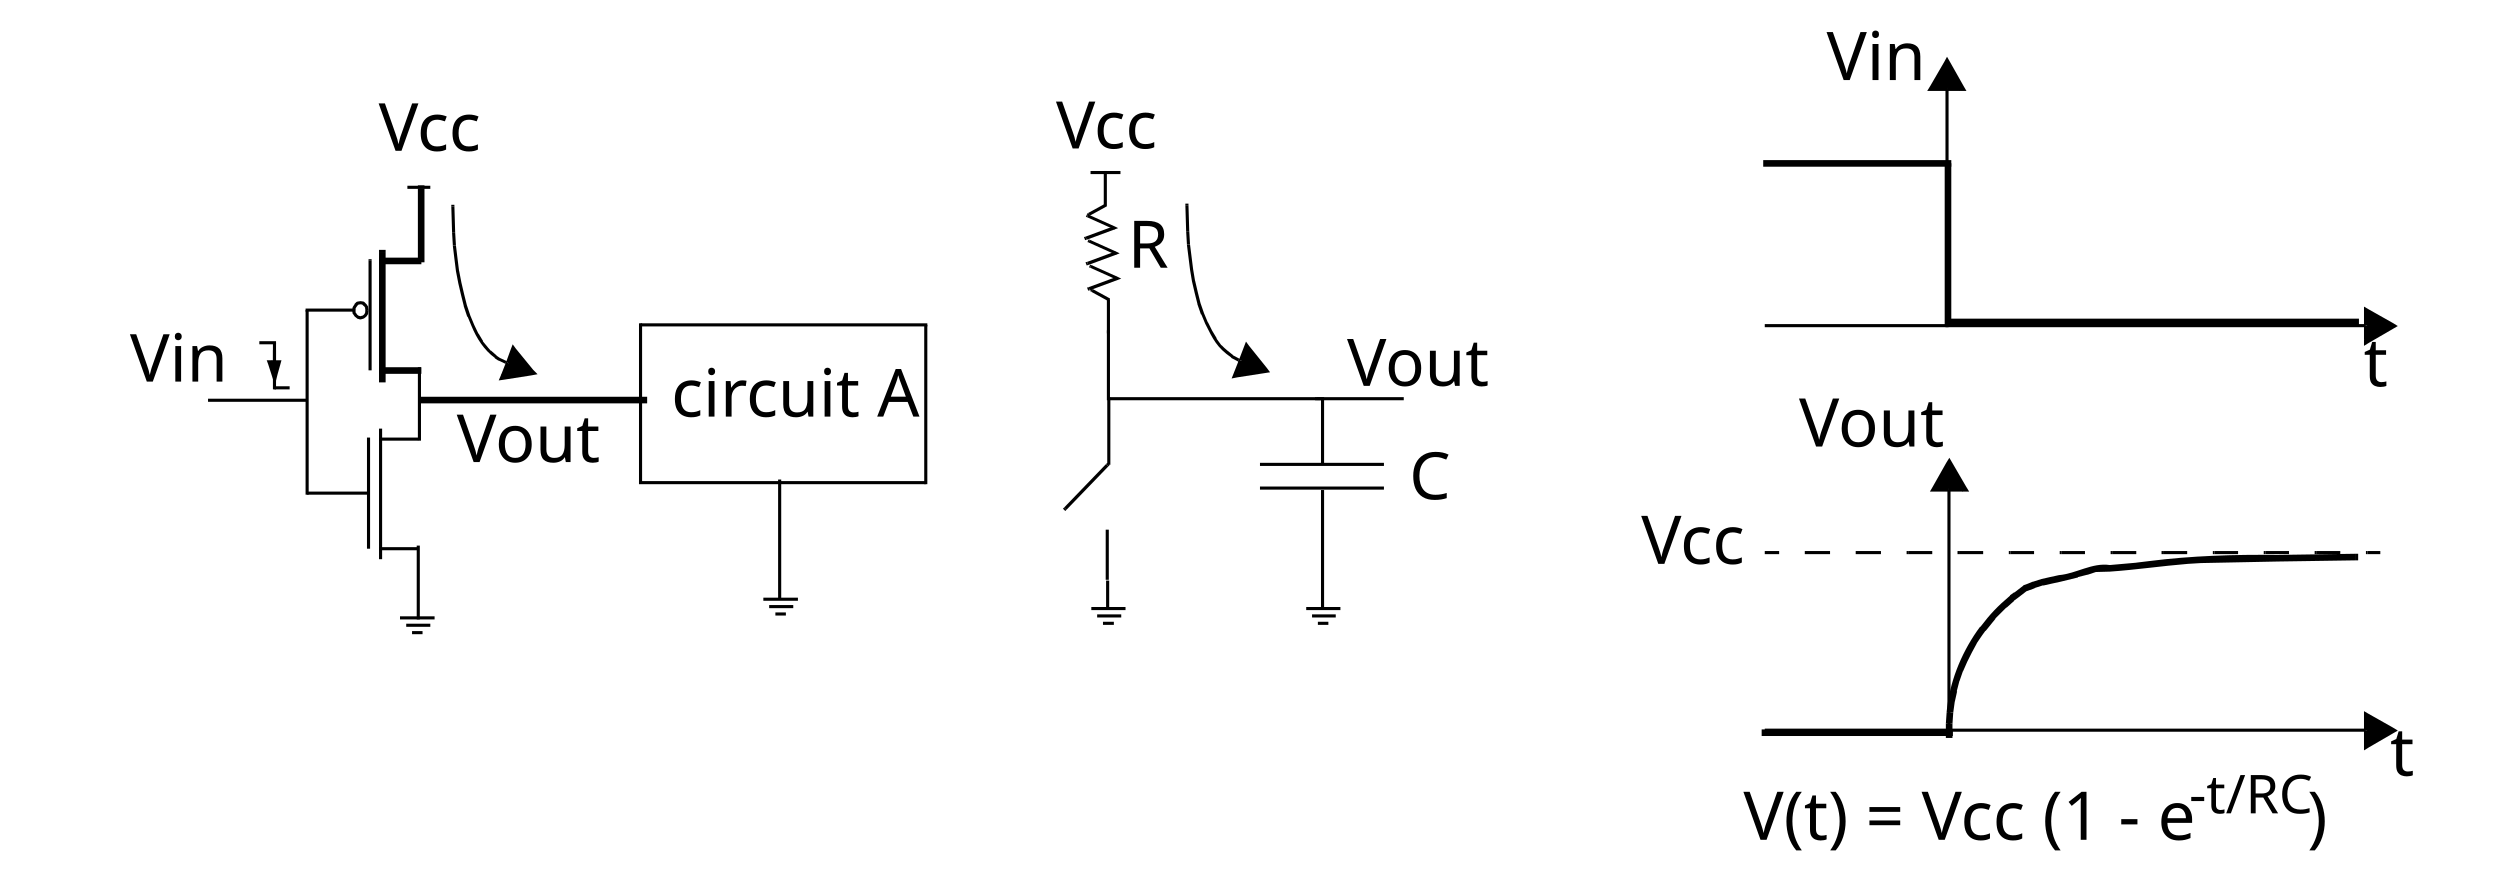
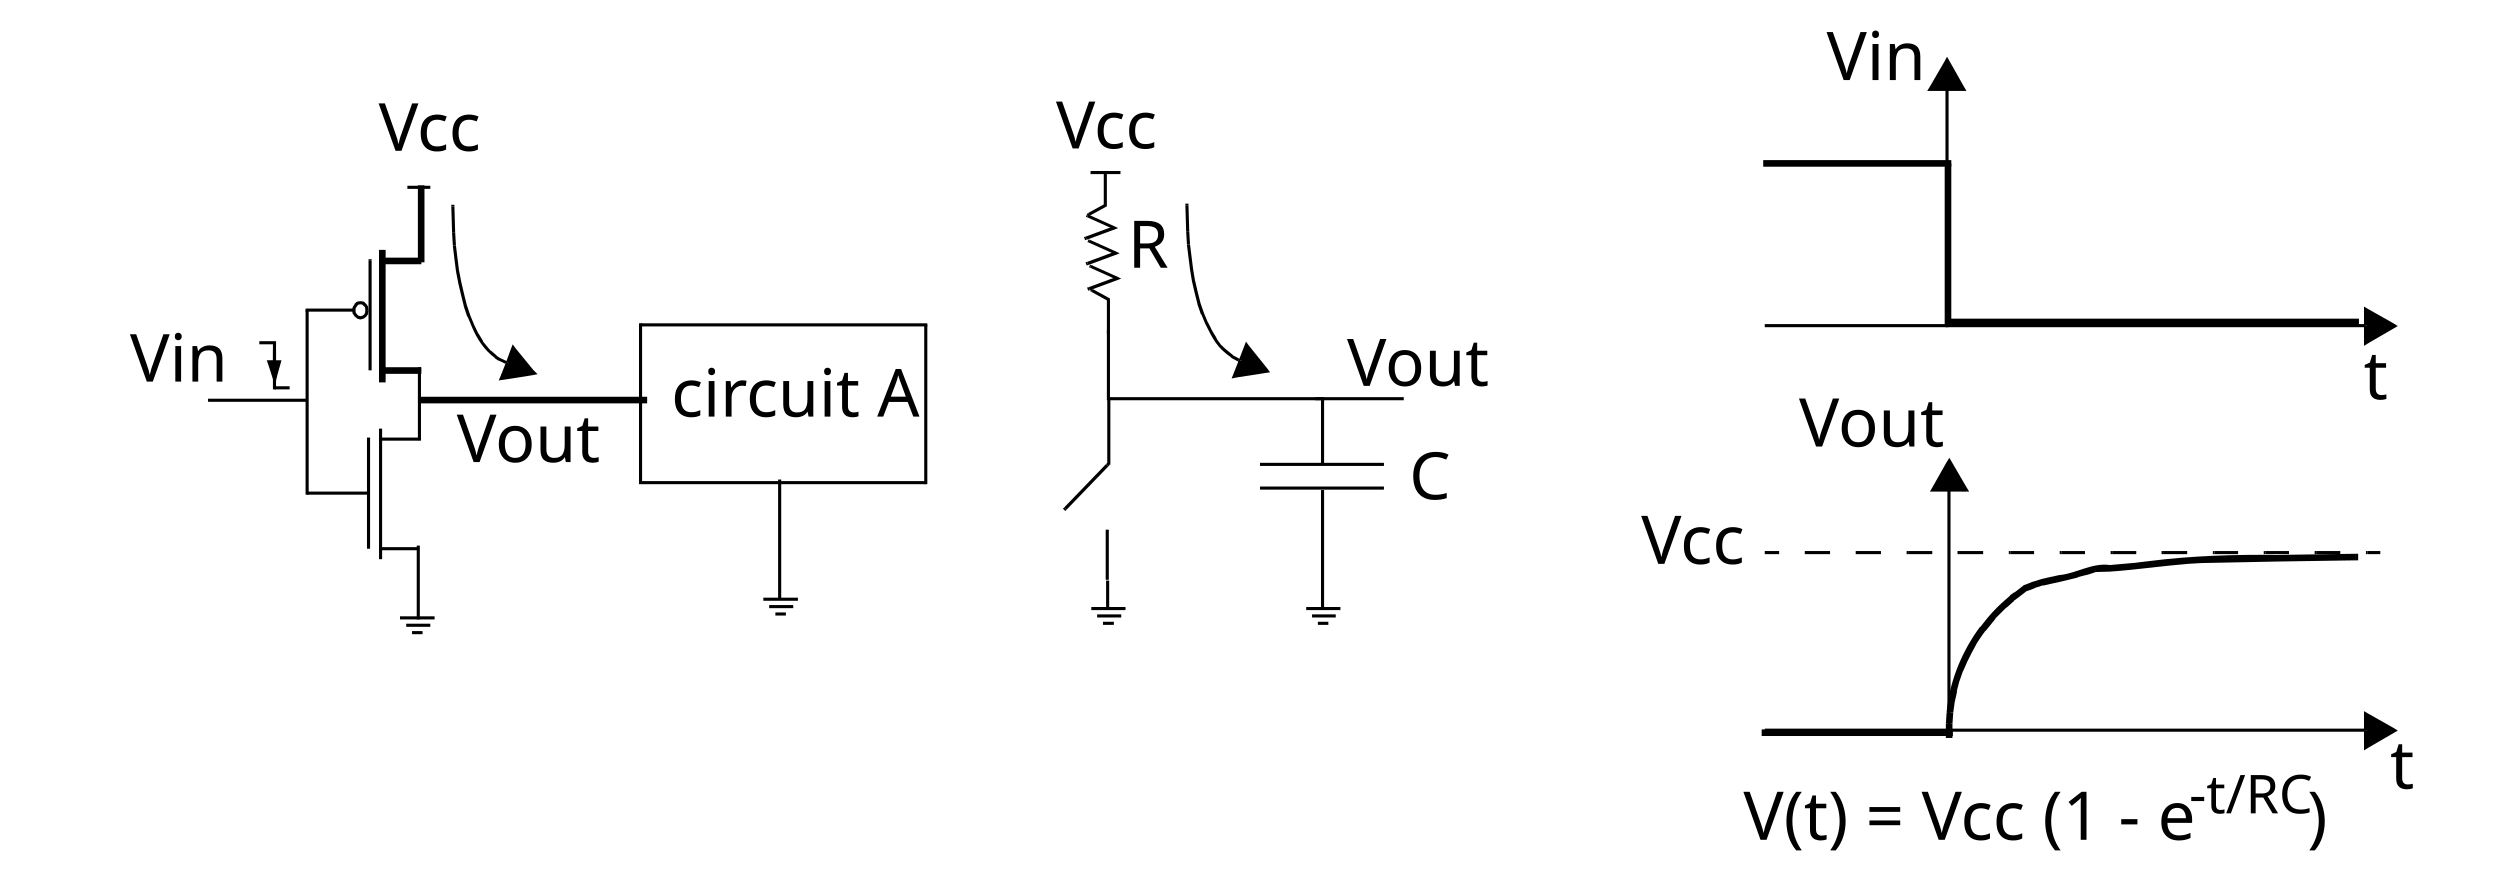
- <svg xmlns="http://www.w3.org/2000/svg" width="386" height="138" viewBox="0 0 386 138" fill="#000000">
-   <rect x="56.90" y="40.02" width="0.48" height="0.24" fill="#000000" />
-   <rect x="56.90" y="40.26" width="0.48" height="16.92" fill="#000000" />
-   <rect x="58.52" y="38.58" width="1.02" height="0.48" fill="#000000" />
-   <rect x="58.52" y="39.06" width="1.02" height="19.98" fill="#000000" />
-   <rect x="58.52" y="39.78" width="0.48" height="1.02" fill="#000000" />
-   <rect x="59.00" y="39.78" width="6.06" height="1.02" fill="#000000" />
-   <rect x="58.52" y="56.70" width="0.48" height="1.02" fill="#000000" />
-   <rect x="59.00" y="56.70" width="6.06" height="1.02" fill="#000000" />
-   <rect x="64.52" y="28.62" width="1.02" height="0.48" fill="#000000" />
-   <rect x="64.52" y="29.10" width="1.02" height="11.40" fill="#000000" />
-   <rect x="64.52" y="56.70" width="0.48" height="0.24" fill="#000000" />
-   <rect x="64.52" y="56.94" width="0.48" height="11.10" fill="#000000" />
-   <rect x="62.90" y="28.68" width="3.54" height="0.48" fill="#000000" />
-   <rect x="56.66" y="67.56" width="0.48" height="17.16" fill="#000000" />
-   <rect x="58.52" y="66.18" width="0.48" height="20.16" fill="#000000" />
-   <rect x="58.52" y="67.56" width="6.06" height="0.48" fill="#000000" />
-   <rect x="58.52" y="84.48" width="6.06" height="0.48" fill="#000000" />
-   <rect x="64.34" y="84.24" width="0.48" height="11.40" fill="#000000" />
-   <path d="M56.42 47.94L56.36 47.52L56.42 47.58L56.18 47.22L56.18 47.28L55.88 46.98L56.06 47.04L55.64 46.98L55.7 46.98L55.28 47.04L55.4 46.98L55.1 47.28L55.16 47.22L54.92 47.58L54.92 47.52L54.86 47.94L54.86 47.88L54.92 48.36L54.92 48.24L55.16 48.6L55.1 48.54L55.4 48.78L55.28 48.72L55.7 48.84L55.58 48.84L56.0 48.72L55.94 48.78L56.24 48.54L56.18 48.6L56.42 48.24L56.36 48.36L56.42 47.88L56.9 47.94L56.84 48.42L56.84 48.48L56.6 48.84L56.54 48.9L56.24 49.14L56.12 49.2L55.7 49.32L55.58 49.32L55.16 49.2L55.1 49.14L54.8 48.9L54.74 48.84L54.5 48.48L54.44 48.42L54.38 47.94L54.38 47.88L54.44 47.46L54.5 47.34L54.74 46.98L54.74 46.92L55.04 46.62L55.22 46.56L55.64 46.5L55.7 46.5L56.12 46.56L56.24 46.62L56.6 46.98L56.84 47.34L56.84 47.46L56.9 47.88Z" fill="#000000" />
-   <path d="M56.42 47.88L56.42 47.94L56.9 47.88L56.9 47.94Z" fill="#000000" />
-   <rect x="47.18" y="47.64" width="7.68" height="0.48" fill="#000000" />
-   <rect x="47.18" y="47.88" width="0.48" height="28.50" fill="#000000" />
-   <rect x="47.42" y="75.90" width="9.48" height="0.48" fill="#000000" />
-   <rect x="32.12" y="61.56" width="15.30" height="0.48" fill="#000000" />
-   <rect x="61.76" y="95.16" width="5.34" height="0.48" fill="#000000" />
-   <rect x="62.72" y="96.30" width="3.72" height="0.48" fill="#000000" />
-   <rect x="63.62" y="97.44" width="1.62" height="0.48" fill="#000000" />
-   <rect x="64.82" y="61.26" width="35.10" height="1.02" fill="#000000" />
-   <path d="M168.02 33.12L167.84 33.06L167.66 33.48L167.84 33.54Z" fill="#000000" />
-   <path d="M168.02 33.12L167.84 33.54L171.98 35.4L172.16 35.4L172.64 35.22L172.16 34.98Z" fill="#000000" />
-   <path d="M167.78 37.02L167.54 37.08L167.36 36.6L167.6 36.54Z" fill="#000000" />
-   <path d="M172.16 35.4L171.98 34.92L167.6 36.54L167.78 37.02Z" fill="#000000" />
-   <path d="M168.26 37.02L168.08 36.96L167.9 37.38L168.08 37.44Z" fill="#000000" />
-   <path d="M168.26 37.02L168.08 37.44L172.22 39.3L172.4 39.3L172.88 39.12L172.4 38.88Z" fill="#000000" />
-   <path d="M168.02 40.92L167.78 40.98L167.6 40.5L167.84 40.44Z" fill="#000000" />
-   <path d="M172.4 39.3L172.22 38.82L167.84 40.44L168.02 40.92Z" fill="#000000" />
-   <path d="M168.5 40.92L168.32 40.86L168.14 41.28L168.32 41.34Z" fill="#000000" />
-   <path d="M168.5 40.92L168.32 41.34L172.46 43.2L172.64 43.2L173.12 43.02L172.64 42.78Z" fill="#000000" />
-   <path d="M168.26 44.82L168.02 44.88L167.84 44.4L168.08 44.34Z" fill="#000000" />
-   <path d="M172.64 43.2L172.46 42.72L168.08 44.34L168.26 44.82Z" fill="#000000" />
-   <path d="M168.02 32.88L167.84 33.0L168.08 33.42L168.26 33.3Z" fill="#000000" />
-   <path d="M168.02 32.88L168.26 33.3L170.78 31.92L170.9 31.86L170.9 31.68L170.54 31.5Z" fill="#000000" />
-   <rect x="170.42" y="26.40" width="0.48" height="5.28" fill="#000000" />
-   <path d="M168.74 44.64L168.56 44.52L168.32 44.94L168.5 45.06Z" fill="#000000" />
-   <path d="M168.74 44.64L168.5 45.06L171.02 46.44L171.38 46.2L171.38 46.08L171.26 46.02Z" fill="#000000" />
-   <rect x="170.90" y="46.20" width="0.48" height="5.28" fill="#000000" />
-   <rect x="168.38" y="26.40" width="4.62" height="0.48" fill="#000000" />
-   <rect x="170.90" y="51.00" width="0.48" height="10.80" fill="#000000" />
-   <rect x="171.14" y="61.32" width="33.30" height="0.48" fill="#000000" />
-   <rect x="203.96" y="61.56" width="0.48" height="10.14" fill="#000000" />
-   <rect x="194.54" y="71.46" width="19.14" height="0.48" fill="#000000" />
-   <rect x="194.54" y="75.12" width="19.14" height="0.48" fill="#000000" />
-   <rect x="201.68" y="93.72" width="5.28" height="0.48" fill="#000000" />
-   <rect x="202.58" y="94.86" width="3.66" height="0.48" fill="#000000" />
-   <rect x="203.48" y="96.00" width="1.62" height="0.48" fill="#000000" />
-   <rect x="203.96" y="75.66" width="0.48" height="18.12" fill="#000000" />
-   <path d="M78.14 55.92L78.86 53.94L79.16 53.16L79.64 53.82L82.34 57.12L83.0 57.78L82.04 57.96L77.84 58.62L77.0 58.74L77.36 57.9L77.72 57.6L81.92 56.94L82.04 57.96L81.56 57.78L78.86 54.48L79.64 53.82L79.76 54.3L79.04 56.28Z" fill="#000000" />
-   <path d="M77.36 57.9L78.14 55.92L79.04 56.28L78.26 58.26Z" fill="#000000" />
-   <path d="M78.56 56.1L79.28 54.12L81.98 57.42L77.78 58.08Z" fill="#000000" />
-   <path d="M78.02 56.16L78.2 56.22L78.38 55.8L78.2 55.74Z" fill="#000000" />
-   <path d="M78.02 56.16L77.0 55.68L76.94 55.68L76.4 55.32L76.4 55.26C74.73 54.04 73.59 52.26 72.8 50.34L72.2 48.9L72.14 48.9L71.6 47.28L71.6 47.22L71.18 45.54L70.76 43.74L70.4 41.88L70.16 39.96L69.92 37.98L69.92 37.92L70.4 37.92L70.64 39.9L70.88 41.82L70.88 41.76L71.24 43.62L71.66 45.42L72.08 47.1L72.62 48.72L73.22 50.16L73.88 51.54L73.88 51.48L74.6 52.68L74.54 52.68L75.38 53.7L75.8 54.18L75.8 54.12L76.28 54.54L76.7 54.9L76.64 54.9L77.18 55.26L78.2 55.74Z" fill="#000000" />
-   <path d="M69.92 37.92L69.8 35.94L70.28 35.94L70.4 37.92Z" fill="#000000" />
-   <rect x="69.68" y="31.62" width="0.48" height="0.24" fill="#000000" />
-   <path d="M69.8 35.94L70.28 35.94L70.16 31.86L69.68 31.86Z" fill="#000000" />
-   <rect x="98.90" y="49.92" width="44.28" height="0.48" fill="#000000" />
-   <rect x="142.70" y="50.16" width="0.48" height="24.60" fill="#000000" />
-   <rect x="98.66" y="74.28" width="44.28" height="0.48" fill="#000000" />
-   <rect x="98.66" y="49.92" width="0.48" height="24.60" fill="#000000" />
-   <path d="M300.62 14.04L297.56 14.04L298.04 13.26L300.2 9.54L300.62 8.76L301.1 9.6L303.2 13.32L303.62 14.04L302.72 14.04L302.3 13.8L300.2 10.08L301.1 9.6L301.1 10.08L298.94 13.8L298.04 13.26L298.46 13.02L300.62 13.02Z" fill="#000000" />
-   <rect x="300.62" y="13.02" width="2.10" height="1.02" fill="#000000" />
-   <path d="M300.62 13.56L298.46 13.56L300.62 9.84L302.72 13.56Z" fill="#000000" />
-   <rect x="300.38" y="13.80" width="0.48" height="36.72" fill="#000000" />
-   <path d="M365.0 50.28L365.0 47.34L365.72 47.76L369.44 49.86L370.22 50.34L369.5 50.76L365.78 52.92L365.0 53.4L365.0 52.44L365.24 52.02L368.96 49.86L369.5 50.76L368.96 50.76L365.24 48.66L365.72 47.76L366.02 48.18L366.02 50.28Z" fill="#000000" />
-   <rect x="365.00" y="50.28" width="1.02" height="2.16" fill="#000000" />
-   <path d="M365.48 50.28L365.48 48.18L369.2 50.28L365.48 52.44Z" fill="#000000" />
-   <rect x="272.48" y="50.04" width="92.76" height="0.48" fill="#000000" />
-   <path d="M365.0 112.74L365.0 109.8L365.72 110.22L369.44 112.32L370.22 112.8L369.5 113.22L365.78 115.38L365.0 115.86L365.0 114.9L365.24 114.48L368.96 112.32L369.5 113.22L368.96 113.22L365.24 111.12L365.72 110.22L366.02 110.64L366.02 112.74Z" fill="#000000" />
-   <rect x="365.00" y="112.74" width="1.02" height="2.16" fill="#000000" />
-   <path d="M365.48 112.74L365.48 110.64L369.2 112.74L365.48 114.9Z" fill="#000000" />
-   <rect x="272.48" y="112.50" width="92.76" height="0.48" fill="#000000" />
-   <path d="M300.92 75.9L297.98 75.9L298.4 75.18L300.5 71.46L300.98 70.68L301.4 71.4L303.56 75.12L304.04 75.9L303.08 75.9L302.66 75.66L300.5 71.94L301.4 71.4L301.4 71.94L299.3 75.66L298.4 75.18L298.82 74.88L300.92 74.88Z" fill="#000000" />
-   <rect x="300.92" y="74.88" width="2.16" height="1.02" fill="#000000" />
-   <path d="M300.92 75.42L298.82 75.42L300.92 71.7L303.08 75.42Z" fill="#000000" />
-   <rect x="300.68" y="75.66" width="0.48" height="36.72" fill="#000000" />
-   <rect x="272.24" y="24.72" width="29.04" height="1.02" fill="#000000" />
-   <rect x="300.26" y="25.20" width="1.02" height="25.02" fill="#000000" />
-   <rect x="300.74" y="49.20" width="63.48" height="1.02" fill="#000000" />
-   <rect x="272.00" y="112.62" width="29.52" height="1.02" fill="#000000" />
-   <rect x="272.48" y="85.08" width="2.22" height="0.48" fill="#000000" />
-   <rect x="278.66" y="85.08" width="3.90" height="0.48" fill="#000000" />
-   <rect x="286.52" y="85.08" width="3.90" height="0.48" fill="#000000" />
-   <rect x="294.38" y="85.08" width="0.24" height="0.48" fill="#000000" />
-   <rect x="294.62" y="85.08" width="3.72" height="0.48" fill="#000000" />
-   <rect x="302.24" y="85.08" width="0.24" height="0.48" fill="#000000" />
-   <rect x="302.48" y="85.08" width="3.72" height="0.48" fill="#000000" />
-   <rect x="310.16" y="85.08" width="0.24" height="0.48" fill="#000000" />
-   <rect x="310.40" y="85.08" width="3.66" height="0.48" fill="#000000" />
-   <rect x="318.02" y="85.08" width="0.24" height="0.48" fill="#000000" />
-   <rect x="318.26" y="85.08" width="3.66" height="0.48" fill="#000000" />
-   <rect x="325.88" y="85.08" width="0.24" height="0.48" fill="#000000" />
-   <rect x="326.12" y="85.08" width="3.72" height="0.48" fill="#000000" />
-   <rect x="333.74" y="85.08" width="0.24" height="0.48" fill="#000000" />
-   <rect x="333.98" y="85.08" width="3.72" height="0.48" fill="#000000" />
-   <rect x="341.66" y="85.08" width="0.24" height="0.48" fill="#000000" />
-   <rect x="341.90" y="85.08" width="3.66" height="0.48" fill="#000000" />
-   <rect x="349.52" y="85.08" width="0.24" height="0.48" fill="#000000" />
-   <rect x="349.76" y="85.08" width="3.66" height="0.48" fill="#000000" />
-   <rect x="357.38" y="85.08" width="0.24" height="0.48" fill="#000000" />
-   <rect x="357.62" y="85.08" width="3.72" height="0.48" fill="#000000" />
-   <rect x="365.30" y="85.08" width="0.24" height="0.48" fill="#000000" />
-   <rect x="365.54" y="85.08" width="1.98" height="0.48" fill="#000000" />
-   <rect x="203.06" y="61.32" width="0.24" height="0.48" fill="#000000" />
-   <rect x="203.30" y="61.32" width="13.44" height="0.48" fill="#000000" />
-   <path d="M191.3 55.56L192.08 53.52L192.38 52.74L192.86 53.4L195.56 56.76L196.1 57.48L195.32 57.6L191.06 58.26L190.16 58.44L190.52 57.54L190.88 57.24L195.14 56.58L195.32 57.6L194.78 57.42L192.08 54.06L192.86 53.4L192.98 53.88L192.2 55.92Z" fill="#000000" />
-   <path d="M190.52 57.54L191.3 55.56L192.2 55.92L191.42 57.9Z" fill="#000000" />
-   <path d="M191.72 55.74L192.5 53.7L195.2 57.06L190.94 57.72Z" fill="#000000" />
-   <path d="M191.12 55.8L191.3 55.92L191.54 55.5L191.36 55.38Z" fill="#000000" />
-   <path d="M191.12 55.8L190.1 55.26L190.1 55.2C187.87 53.64 187.32 52.45 186.08 49.98L185.48 48.54L185.42 48.54L184.88 46.98L184.88 46.92L184.46 45.24L184.04 43.44L183.74 41.64L183.5 39.72L183.26 37.8L183.26 37.74L183.74 37.74L184.22 41.58L184.52 43.38L184.52 43.32L184.94 45.12L185.36 46.8L185.9 48.36L186.5 49.8L186.5 49.74L187.16 51.06L187.88 52.26L187.82 52.26L188.6 53.34L188.6 53.28L189.02 53.7L189.5 54.12L190.4 54.84L190.34 54.84L191.36 55.38Z" fill="#000000" />
-   <path d="M183.26 37.74L183.14 35.7L183.62 35.7L183.74 37.74Z" fill="#000000" />
-   <rect x="183.02" y="31.44" width="0.48" height="0.24" fill="#000000" />
-   <path d="M183.14 35.7L183.62 35.7L183.5 31.68L183.02 31.68Z" fill="#000000" />
-   <rect x="40.04" y="52.68" width="2.58" height="0.48" fill="#000000" />
-   <rect x="42.14" y="52.92" width="0.48" height="7.20" fill="#000000" />
-   <rect x="42.38" y="59.64" width="2.34" height="0.48" fill="#000000" />
-   <path d="M42.38 55.62L43.46 55.62L43.28 56.28L42.86 57.78L42.44 59.46L41.9 57.78L41.42 56.28L41.18 55.62L41.9 55.62L42.38 55.98L42.86 57.48L41.9 57.78L41.9 57.48L42.32 55.98L43.28 56.28L42.8 56.64L42.38 56.64Z" fill="#000000" />
-   <rect x="41.90" y="55.62" width="0.48" height="1.02" fill="#000000" />
-   <path d="M42.38 56.1L42.8 56.1L42.38 57.6L41.9 56.1Z" fill="#000000" />
-   <rect x="42.14" y="54.06" width="0.48" height="1.74" fill="#000000" />
-   <rect x="168.50" y="93.72" width="5.28" height="0.48" fill="#000000" />
-   <rect x="169.40" y="94.86" width="3.72" height="0.48" fill="#000000" />
-   <rect x="170.30" y="96.00" width="1.68" height="0.48" fill="#000000" />
-   <rect x="170.78" y="89.64" width="0.48" height="4.38" fill="#000000" />
-   <rect x="117.86" y="92.28" width="5.34" height="0.48" fill="#000000" />
-   <rect x="118.76" y="93.42" width="3.72" height="0.48" fill="#000000" />
-   <rect x="119.72" y="94.56" width="1.62" height="0.48" fill="#000000" />
-   <rect x="120.14" y="74.04" width="0.48" height="18.30" fill="#000000" />
-   <rect x="363.62" y="85.50" width="0.48" height="1.02" fill="#000000" />
-   <path d="M363.62 86.52L351.68 86.7L339.74 86.94L339.8 86.94L337.82 87.06C333.77 87.39 329.81 87.98 325.76 88.26L323.6 88.32L323.78 88.26L322.34 88.74L322.28 88.74L320.84 89.1L320.84 89.16L318.14 89.82L316.76 90.12L315.44 90.42L315.5 90.36L314.18 90.78L314.24 90.78L313.52 91.08L313.46 91.08L312.8 91.32L312.92 91.26L311.6 92.28L310.94 92.76L311.0 92.76L309.8 93.84L309.8 93.78L308.06 95.52L308.12 95.52L307.58 96.18L307.1 96.78L306.56 97.44L306.56 97.38L306.08 98.04L305.18 99.36L305.24 99.3L304.46 100.74L303.74 102.18L303.08 103.68L303.08 103.62L302.54 105.18L302.54 105.12L302.12 106.74L302.18 106.74L301.82 108.36L301.82 108.3L301.58 110.04L300.56 109.98L300.56 109.92C300.99 105.43 302.69 101.13 305.24 97.44L305.72 96.78L305.78 96.78C307.31 94.76 308.42 93.61 310.34 91.98L310.34 91.92L311.0 91.44L311.0 91.5L312.32 90.48L312.44 90.36L313.1 90.12L313.82 89.82L313.88 89.82L315.2 89.4L316.52 89.1L317.9 88.8C320.59 88.57 323.0 86.84 325.76 87.24L329.84 86.88L329.78 86.88L331.76 86.64C338.36 85.8 345.03 85.6 351.68 85.68L363.62 85.5Z" fill="#000000" />
-   <path d="M301.58 110.04L301.46 111.78L301.46 111.72L300.44 111.72L300.56 109.98Z" fill="#000000" />
-   <rect x="300.44" y="111.72" width="1.02" height="2.22" fill="#000000" />
-   <rect x="170.96" y="61.32" width="0.48" height="10.44" fill="#000000" />
-   <rect x="170.72" y="81.78" width="0.48" height="7.74" fill="#000000" />
-   <path d="M171.14 72.0L171.32 71.82L170.96 71.46L170.78 71.64Z" fill="#000000" />
-   <path d="M164.66 78.72L164.48 78.9L164.12 78.54L164.3 78.36Z" fill="#000000" />
-   <path d="M171.14 72.0L170.78 71.64L164.3 78.36L164.66 78.72Z" fill="#000000" />
-   <text x="20.06" y="58.92" font-size="10.23" font-family="'Source Sans Pro', sans-serif" textLength="14.76" lengthAdjust="spacingAndGlyphs" fill="#000000">Vin</text>
-   <text x="70.52" y="71.34" font-size="10.23" font-family="'Source Sans Pro', sans-serif" textLength="19.13" lengthAdjust="spacingAndGlyphs" fill="#000000">Vout</text>
-   <text x="58.46" y="23.28" font-size="10.23" font-family="'Source Sans Pro', sans-serif" textLength="16.46" lengthAdjust="spacingAndGlyphs" fill="#000000">Vcc</text>
-   <text x="174.14" y="41.34" font-size="10.13" font-family="'Source Sans Pro', sans-serif" textLength="6.79" lengthAdjust="spacingAndGlyphs" fill="#000000">R</text>
-   <text x="217.58" y="77.10" font-size="10.13" font-family="'Source Sans Pro', sans-serif" textLength="6.79" lengthAdjust="spacingAndGlyphs" fill="#000000">C</text>
-   <text x="163.04" y="22.92" font-size="10.13" font-family="'Source Sans Pro', sans-serif" textLength="16.28" lengthAdjust="spacingAndGlyphs" fill="#000000">Vcc</text>
-   <text x="103.64" y="64.32" font-size="10.23" font-family="'Source Sans Pro', sans-serif" textLength="36.08" lengthAdjust="spacingAndGlyphs" fill="#000000">circuit A</text>
-   <text x="282.02" y="12.36" font-size="10.37" font-family="'Source Sans Pro', sans-serif" textLength="14.90" lengthAdjust="spacingAndGlyphs" fill="#000000">Vin</text>
-   <text x="277.76" y="68.94" font-size="10.37" font-family="'Source Sans Pro', sans-serif" textLength="19.29" lengthAdjust="spacingAndGlyphs" fill="#000000">Vout</text>
-   <text x="269.18" y="129.66" font-size="10.37" font-family="'Source Sans Pro', sans-serif" textLength="68.89" lengthAdjust="spacingAndGlyphs" fill="#000000">V(t) = Vcc (1 - e</text>
-   <text x="338.00" y="125.58" font-size="8.27" font-family="'Source Sans Pro', sans-serif" textLength="18.37" lengthAdjust="spacingAndGlyphs" fill="#000000">-t/RC</text>
-   <text x="356.24" y="129.66" font-size="10.37" font-family="'Source Sans Pro', sans-serif" textLength="6.01" lengthAdjust="spacingAndGlyphs" fill="#000000"> )</text>
-   <text x="253.40" y="87.06" font-size="10.37" font-family="'Source Sans Pro', sans-serif" textLength="16.59" lengthAdjust="spacingAndGlyphs" fill="#000000">Vcc</text>
-   <text x="207.98" y="59.58" font-size="10.13" font-family="'Source Sans Pro', sans-serif" textLength="18.97" lengthAdjust="spacingAndGlyphs" fill="#000000">Vout</text>
-   <text x="364.94" y="59.64" font-size="10.37" font-family="'Source Sans Pro', sans-serif" textLength="2.91" lengthAdjust="spacingAndGlyphs" fill="#000000">t</text>
-   <text x="369.02" y="119.76" font-size="10.37" font-family="'Source Sans Pro', sans-serif" textLength="2.91" lengthAdjust="spacingAndGlyphs" fill="#000000">t</text>
+ <svg xmlns="http://www.w3.org/2000/svg" width="386" height="138" viewBox="0 0 386 138" fill="#000000" version="1.1" id="svg136">
+   <defs id="defs136" />
+   <rect x="56.90" y="40.02" width="0.48" height="0.24" fill="#000000" id="rect1" />
+   <rect x="56.90" y="40.26" width="0.48" height="16.92" fill="#000000" id="rect2" />
+   <rect x="58.52" y="38.58" width="1.02" height="0.48" fill="#000000" id="rect3" />
+   <rect x="58.52" y="39.06" width="1.02" height="19.98" fill="#000000" id="rect4" />
+   <rect x="58.52" y="39.78" width="0.48" height="1.02" fill="#000000" id="rect5" />
+   <rect x="59.00" y="39.78" width="6.06" height="1.02" fill="#000000" id="rect6" />
+   <rect x="58.52" y="56.70" width="0.48" height="1.02" fill="#000000" id="rect7" />
+   <rect x="59.00" y="56.70" width="6.06" height="1.02" fill="#000000" id="rect8" />
+   <rect x="64.52" y="28.62" width="1.02" height="0.48" fill="#000000" id="rect9" />
+   <rect x="64.52" y="29.10" width="1.02" height="11.40" fill="#000000" id="rect10" />
+   <rect x="64.52" y="56.70" width="0.48" height="0.24" fill="#000000" id="rect11" />
+   <rect x="64.52" y="56.94" width="0.48" height="11.10" fill="#000000" id="rect12" />
+   <rect x="62.90" y="28.68" width="3.54" height="0.48" fill="#000000" id="rect13" />
+   <rect x="56.66" y="67.56" width="0.48" height="17.16" fill="#000000" id="rect14" />
+   <rect x="58.52" y="66.18" width="0.48" height="20.16" fill="#000000" id="rect15" />
+   <rect x="58.52" y="67.56" width="6.06" height="0.48" fill="#000000" id="rect16" />
+   <rect x="58.52" y="84.48" width="6.06" height="0.48" fill="#000000" id="rect17" />
+   <rect x="64.34" y="84.24" width="0.48" height="11.40" fill="#000000" id="rect18" />
+   <path d="M56.42 47.94L56.36 47.52L56.42 47.58L56.18 47.22L56.18 47.28L55.88 46.98L56.06 47.04L55.64 46.98L55.7 46.98L55.28 47.04L55.4 46.98L55.1 47.28L55.16 47.22L54.92 47.58L54.92 47.52L54.86 47.94L54.86 47.88L54.92 48.36L54.92 48.24L55.16 48.6L55.1 48.54L55.4 48.78L55.28 48.72L55.7 48.84L55.58 48.84L56.0 48.72L55.94 48.78L56.24 48.54L56.18 48.6L56.42 48.24L56.36 48.36L56.42 47.88L56.9 47.94L56.84 48.42L56.84 48.48L56.6 48.84L56.54 48.9L56.24 49.14L56.12 49.2L55.7 49.32L55.58 49.32L55.16 49.2L55.1 49.14L54.8 48.9L54.74 48.84L54.5 48.48L54.44 48.42L54.38 47.94L54.38 47.88L54.44 47.46L54.5 47.34L54.74 46.98L54.74 46.92L55.04 46.62L55.22 46.56L55.64 46.5L55.7 46.5L56.12 46.56L56.24 46.62L56.6 46.98L56.84 47.34L56.84 47.46L56.9 47.88Z" fill="#000000" id="path18" />
+   <path d="M56.42 47.88L56.42 47.94L56.9 47.88L56.9 47.94Z" fill="#000000" id="path19" />
+   <rect x="47.18" y="47.64" width="7.68" height="0.48" fill="#000000" id="rect19" />
+   <rect x="47.18" y="47.88" width="0.48" height="28.50" fill="#000000" id="rect20" />
+   <rect x="47.42" y="75.90" width="9.48" height="0.48" fill="#000000" id="rect21" />
+   <rect x="32.12" y="61.56" width="15.30" height="0.48" fill="#000000" id="rect22" />
+   <rect x="61.76" y="95.16" width="5.34" height="0.48" fill="#000000" id="rect23" />
+   <rect x="62.72" y="96.30" width="3.72" height="0.48" fill="#000000" id="rect24" />
+   <rect x="63.62" y="97.44" width="1.62" height="0.48" fill="#000000" id="rect25" />
+   <rect x="64.82" y="61.26" width="35.10" height="1.02" fill="#000000" id="rect26" />
+   <path d="M168.02 33.12L167.84 33.06L167.66 33.48L167.84 33.54Z" fill="#000000" id="path26" />
+   <path d="M168.02 33.12L167.84 33.54L171.98 35.4L172.16 35.4L172.64 35.22L172.16 34.98Z" fill="#000000" id="path27" />
+   <path d="M167.78 37.02L167.54 37.08L167.36 36.6L167.6 36.54Z" fill="#000000" id="path28" />
+   <path d="M172.16 35.4L171.98 34.92L167.6 36.54L167.78 37.02Z" fill="#000000" id="path29" />
+   <path d="M168.26 37.02L168.08 36.96L167.9 37.38L168.08 37.44Z" fill="#000000" id="path30" />
+   <path d="M168.26 37.02L168.08 37.44L172.22 39.3L172.4 39.3L172.88 39.12L172.4 38.88Z" fill="#000000" id="path31" />
+   <path d="M168.02 40.92L167.78 40.98L167.6 40.5L167.84 40.44Z" fill="#000000" id="path32" />
+   <path d="M172.4 39.3L172.22 38.82L167.84 40.44L168.02 40.92Z" fill="#000000" id="path33" />
+   <path d="M168.5 40.92L168.32 40.86L168.14 41.28L168.32 41.34Z" fill="#000000" id="path34" />
+   <path d="M168.5 40.92L168.32 41.34L172.46 43.2L172.64 43.2L173.12 43.02L172.64 42.78Z" fill="#000000" id="path35" />
+   <path d="M168.26 44.82L168.02 44.88L167.84 44.4L168.08 44.34Z" fill="#000000" id="path36" />
+   <path d="M172.64 43.2L172.46 42.72L168.08 44.34L168.26 44.82Z" fill="#000000" id="path37" />
+   <path d="M168.02 32.88L167.84 33.0L168.08 33.42L168.26 33.3Z" fill="#000000" id="path38" />
+   <path d="M168.02 32.88L168.26 33.3L170.78 31.92L170.9 31.86L170.9 31.68L170.54 31.5Z" fill="#000000" id="path39" />
+   <rect x="170.42" y="26.40" width="0.48" height="5.28" fill="#000000" id="rect39" />
+   <path d="M168.74 44.64L168.56 44.52L168.32 44.94L168.5 45.06Z" fill="#000000" id="path40" />
+   <path d="M168.74 44.64L168.5 45.06L171.02 46.44L171.38 46.2L171.38 46.08L171.26 46.02Z" fill="#000000" id="path41" />
+   <rect x="170.90" y="46.20" width="0.48" height="5.28" fill="#000000" id="rect41" />
+   <rect x="168.38" y="26.40" width="4.62" height="0.48" fill="#000000" id="rect42" />
+   <rect x="170.90" y="51.00" width="0.48" height="10.80" fill="#000000" id="rect43" />
+   <rect x="171.14" y="61.32" width="33.30" height="0.48" fill="#000000" id="rect44" />
+   <rect x="203.96" y="61.56" width="0.48" height="10.14" fill="#000000" id="rect45" />
+   <rect x="194.54" y="71.46" width="19.14" height="0.48" fill="#000000" id="rect46" />
+   <rect x="194.54" y="75.12" width="19.14" height="0.48" fill="#000000" id="rect47" />
+   <rect x="201.68" y="93.72" width="5.28" height="0.48" fill="#000000" id="rect48" />
+   <rect x="202.58" y="94.86" width="3.66" height="0.48" fill="#000000" id="rect49" />
+   <rect x="203.48" y="96.00" width="1.62" height="0.48" fill="#000000" id="rect50" />
+   <rect x="203.96" y="75.66" width="0.48" height="18.12" fill="#000000" id="rect51" />
+   <path d="M78.14 55.92L78.86 53.94L79.16 53.16L79.64 53.82L82.34 57.12L83.0 57.78L82.04 57.96L77.84 58.62L77.0 58.74L77.36 57.9L77.72 57.6L81.92 56.94L82.04 57.96L81.56 57.78L78.86 54.48L79.64 53.82L79.76 54.3L79.04 56.28Z" fill="#000000" id="path51" />
+   <path d="M77.36 57.9L78.14 55.92L79.04 56.28L78.26 58.26Z" fill="#000000" id="path52" />
+   <path d="M78.56 56.1L79.28 54.12L81.98 57.42L77.78 58.08Z" fill="#000000" id="path53" />
+   <path d="M78.02 56.16L78.2 56.22L78.38 55.8L78.2 55.74Z" fill="#000000" id="path54" />
+   <path d="M78.02 56.16L77.0 55.68L76.94 55.68L76.4 55.32L76.4 55.26C74.73 54.04 73.59 52.26 72.8 50.34L72.2 48.9L72.14 48.9L71.6 47.28L71.6 47.22L71.18 45.54L70.76 43.74L70.4 41.88L70.16 39.96L69.92 37.98L69.92 37.92L70.4 37.92L70.64 39.9L70.88 41.82L70.88 41.76L71.24 43.62L71.66 45.42L72.08 47.1L72.62 48.72L73.22 50.16L73.88 51.54L73.88 51.48L74.6 52.68L74.54 52.68L75.38 53.7L75.8 54.18L75.8 54.12L76.28 54.54L76.7 54.9L76.64 54.9L77.18 55.26L78.2 55.74Z" fill="#000000" id="path55" />
+   <path d="M69.92 37.92L69.8 35.94L70.28 35.94L70.4 37.92Z" fill="#000000" id="path56" />
+   <rect x="69.68" y="31.62" width="0.48" height="0.24" fill="#000000" id="rect56" />
+   <path d="M69.8 35.94L70.28 35.94L70.16 31.86L69.68 31.86Z" fill="#000000" id="path57" />
+   <rect x="98.90" y="49.92" width="44.28" height="0.48" fill="#000000" id="rect57" />
+   <rect x="142.70" y="50.16" width="0.48" height="24.60" fill="#000000" id="rect58" />
+   <rect x="98.66" y="74.28" width="44.28" height="0.48" fill="#000000" id="rect59" />
+   <rect x="98.66" y="49.92" width="0.48" height="24.60" fill="#000000" id="rect60" />
+   <path d="M300.62 14.04L297.56 14.04L298.04 13.26L300.2 9.54L300.62 8.76L301.1 9.6L303.2 13.32L303.62 14.04L302.72 14.04L302.3 13.8L300.2 10.08L301.1 9.6L301.1 10.08L298.94 13.8L298.04 13.26L298.46 13.02L300.62 13.02Z" fill="#000000" id="path60" />
+   <rect x="300.62" y="13.02" width="2.10" height="1.02" fill="#000000" id="rect61" />
+   <path d="M300.62 13.56L298.46 13.56L300.62 9.84L302.72 13.56Z" fill="#000000" id="path61" />
+   <rect x="300.38" y="13.80" width="0.48" height="36.72" fill="#000000" id="rect62" />
+   <path d="M365.0 50.28L365.0 47.34L365.72 47.76L369.44 49.86L370.22 50.34L369.5 50.76L365.78 52.92L365.0 53.4L365.0 52.44L365.24 52.02L368.96 49.86L369.5 50.76L368.96 50.76L365.24 48.66L365.72 47.76L366.02 48.18L366.02 50.28Z" fill="#000000" id="path62" />
+   <rect x="365.00" y="50.28" width="1.02" height="2.16" fill="#000000" id="rect63" />
+   <path d="M365.48 50.28L365.48 48.18L369.2 50.28L365.48 52.44Z" fill="#000000" id="path63" />
+   <rect x="272.48" y="50.04" width="92.76" height="0.48" fill="#000000" id="rect64" />
+   <path d="M365.0 112.74L365.0 109.8L365.72 110.22L369.44 112.32L370.22 112.8L369.5 113.22L365.78 115.38L365.0 115.86L365.0 114.9L365.24 114.48L368.96 112.32L369.5 113.22L368.96 113.22L365.24 111.12L365.72 110.22L366.02 110.64L366.02 112.74Z" fill="#000000" id="path64" />
+   <rect x="365.00" y="112.74" width="1.02" height="2.16" fill="#000000" id="rect65" />
+   <path d="M365.48 112.74L365.48 110.64L369.2 112.74L365.48 114.9Z" fill="#000000" id="path65" />
+   <rect x="272.48" y="112.50" width="92.76" height="0.48" fill="#000000" id="rect66" />
+   <path d="M300.92 75.9L297.98 75.9L298.4 75.18L300.5 71.46L300.98 70.68L301.4 71.4L303.56 75.12L304.04 75.9L303.08 75.9L302.66 75.66L300.5 71.94L301.4 71.4L301.4 71.94L299.3 75.66L298.4 75.18L298.82 74.88L300.92 74.88Z" fill="#000000" id="path66" />
+   <rect x="300.92" y="74.88" width="2.16" height="1.02" fill="#000000" id="rect67" />
+   <path d="M300.92 75.42L298.82 75.42L300.92 71.7L303.08 75.42Z" fill="#000000" id="path67" />
+   <rect x="300.68" y="75.66" width="0.48" height="36.72" fill="#000000" id="rect68" />
+   <rect x="272.24" y="24.72" width="29.04" height="1.02" fill="#000000" id="rect69" />
+   <rect x="300.26" y="25.20" width="1.02" height="25.02" fill="#000000" id="rect70" />
+   <rect x="300.74" y="49.20" width="63.48" height="1.02" fill="#000000" id="rect71" />
+   <rect x="272.00" y="112.62" width="29.52" height="1.02" fill="#000000" id="rect72" />
+   <rect x="272.48" y="85.08" width="2.22" height="0.48" fill="#000000" id="rect73" />
+   <rect x="278.66" y="85.08" width="3.90" height="0.48" fill="#000000" id="rect74" />
+   <rect x="286.52" y="85.08" width="3.90" height="0.48" fill="#000000" id="rect75" />
+   <rect x="294.38" y="85.08" width="0.24" height="0.48" fill="#000000" id="rect76" />
+   <rect x="294.62" y="85.08" width="3.72" height="0.48" fill="#000000" id="rect77" />
+   <rect x="302.24" y="85.08" width="0.24" height="0.48" fill="#000000" id="rect78" />
+   <rect x="302.48" y="85.08" width="3.72" height="0.48" fill="#000000" id="rect79" />
+   <rect x="310.16" y="85.08" width="0.24" height="0.48" fill="#000000" id="rect80" />
+   <rect x="310.40" y="85.08" width="3.66" height="0.48" fill="#000000" id="rect81" />
+   <rect x="318.02" y="85.08" width="0.24" height="0.48" fill="#000000" id="rect82" />
+   <rect x="318.26" y="85.08" width="3.66" height="0.48" fill="#000000" id="rect83" />
+   <rect x="325.88" y="85.08" width="0.24" height="0.48" fill="#000000" id="rect84" />
+   <rect x="326.12" y="85.08" width="3.72" height="0.48" fill="#000000" id="rect85" />
+   <rect x="333.74" y="85.08" width="0.24" height="0.48" fill="#000000" id="rect86" />
+   <rect x="333.98" y="85.08" width="3.72" height="0.48" fill="#000000" id="rect87" />
+   <rect x="341.66" y="85.08" width="0.24" height="0.48" fill="#000000" id="rect88" />
+   <rect x="341.90" y="85.08" width="3.66" height="0.48" fill="#000000" id="rect89" />
+   <rect x="349.52" y="85.08" width="0.24" height="0.48" fill="#000000" id="rect90" />
+   <rect x="349.76" y="85.08" width="3.66" height="0.48" fill="#000000" id="rect91" />
+   <rect x="357.38" y="85.08" width="0.24" height="0.48" fill="#000000" id="rect92" />
+   <rect x="357.62" y="85.08" width="3.72" height="0.48" fill="#000000" id="rect93" />
+   <rect x="365.30" y="85.08" width="0.24" height="0.48" fill="#000000" id="rect94" />
+   <rect x="365.54" y="85.08" width="1.98" height="0.48" fill="#000000" id="rect95" />
+   <rect x="203.06" y="61.32" width="0.24" height="0.48" fill="#000000" id="rect96" />
+   <rect x="203.30" y="61.32" width="13.44" height="0.48" fill="#000000" id="rect97" />
+   <path d="M191.3 55.56L192.08 53.52L192.38 52.74L192.86 53.4L195.56 56.76L196.1 57.48L195.32 57.6L191.06 58.26L190.16 58.44L190.52 57.54L190.88 57.24L195.14 56.58L195.32 57.6L194.78 57.42L192.08 54.06L192.86 53.4L192.98 53.88L192.2 55.92Z" fill="#000000" id="path97" />
+   <path d="M190.52 57.54L191.3 55.56L192.2 55.92L191.42 57.9Z" fill="#000000" id="path98" />
+   <path d="M191.72 55.74L192.5 53.7L195.2 57.06L190.94 57.72Z" fill="#000000" id="path99" />
+   <path d="M191.12 55.8L191.3 55.92L191.54 55.5L191.36 55.38Z" fill="#000000" id="path100" />
+   <path d="M191.12 55.8L190.1 55.26L190.1 55.2C187.87 53.64 187.32 52.45 186.08 49.98L185.48 48.54L185.42 48.54L184.88 46.98L184.88 46.92L184.46 45.24L184.04 43.44L183.74 41.64L183.5 39.72L183.26 37.8L183.26 37.74L183.74 37.74L184.22 41.58L184.52 43.38L184.52 43.32L184.94 45.12L185.36 46.8L185.9 48.36L186.5 49.8L186.5 49.74L187.16 51.06L187.88 52.26L187.82 52.26L188.6 53.34L188.6 53.28L189.02 53.7L189.5 54.12L190.4 54.84L190.34 54.84L191.36 55.38Z" fill="#000000" id="path101" />
+   <path d="M183.26 37.74L183.14 35.7L183.62 35.7L183.74 37.74Z" fill="#000000" id="path102" />
+   <rect x="183.02" y="31.44" width="0.48" height="0.24" fill="#000000" id="rect102" />
+   <path d="M183.14 35.7L183.62 35.7L183.5 31.68L183.02 31.68Z" fill="#000000" id="path103" />
+   <rect x="40.04" y="52.68" width="2.58" height="0.48" fill="#000000" id="rect103" />
+   <rect x="42.14" y="52.92" width="0.48" height="7.20" fill="#000000" id="rect104" />
+   <rect x="42.38" y="59.64" width="2.34" height="0.48" fill="#000000" id="rect105" />
+   <path d="M42.38 55.62L43.46 55.62L43.28 56.28L42.86 57.78L42.44 59.46L41.9 57.78L41.42 56.28L41.18 55.62L41.9 55.62L42.38 55.98L42.86 57.48L41.9 57.78L41.9 57.48L42.32 55.98L43.28 56.28L42.8 56.64L42.38 56.64Z" fill="#000000" id="path105" />
+   <rect x="41.90" y="55.62" width="0.48" height="1.02" fill="#000000" id="rect106" />
+   <path d="M42.38 56.1L42.8 56.1L42.38 57.6L41.9 56.1Z" fill="#000000" id="path106" />
+   <rect x="42.14" y="54.06" width="0.48" height="1.74" fill="#000000" id="rect107" />
+   <rect x="168.50" y="93.72" width="5.28" height="0.48" fill="#000000" id="rect108" />
+   <rect x="169.40" y="94.86" width="3.72" height="0.48" fill="#000000" id="rect109" />
+   <rect x="170.30" y="96.00" width="1.68" height="0.48" fill="#000000" id="rect110" />
+   <rect x="170.78" y="89.64" width="0.48" height="4.38" fill="#000000" id="rect111" />
+   <rect x="117.86" y="92.28" width="5.34" height="0.48" fill="#000000" id="rect112" />
+   <rect x="118.76" y="93.42" width="3.72" height="0.48" fill="#000000" id="rect113" />
+   <rect x="119.72" y="94.56" width="1.62" height="0.48" fill="#000000" id="rect114" />
+   <rect x="120.14" y="74.04" width="0.48" height="18.30" fill="#000000" id="rect115" />
+   <rect x="363.62" y="85.50" width="0.48" height="1.02" fill="#000000" id="rect116" />
+   <path d="M363.62 86.52L351.68 86.7L339.74 86.94L339.8 86.94L337.82 87.06C333.77 87.39 329.81 87.98 325.76 88.26L323.6 88.32L323.78 88.26L322.34 88.74L322.28 88.74L320.84 89.1L320.84 89.16L318.14 89.82L316.76 90.12L315.44 90.42L315.5 90.36L314.18 90.78L314.24 90.78L313.52 91.08L313.46 91.08L312.8 91.32L312.92 91.26L311.6 92.28L310.94 92.76L311.0 92.76L309.8 93.84L309.8 93.78L308.06 95.52L308.12 95.52L307.58 96.18L307.1 96.78L306.56 97.44L306.56 97.38L306.08 98.04L305.18 99.36L305.24 99.3L304.46 100.74L303.74 102.18L303.08 103.68L303.08 103.62L302.54 105.18L302.54 105.12L302.12 106.74L302.18 106.74L301.82 108.36L301.82 108.3L301.58 110.04L300.56 109.98L300.56 109.92C300.99 105.43 302.69 101.13 305.24 97.44L305.72 96.78L305.78 96.78C307.31 94.76 308.42 93.61 310.34 91.98L310.34 91.92L311.0 91.44L311.0 91.5L312.32 90.48L312.44 90.36L313.1 90.12L313.82 89.82L313.88 89.82L315.2 89.4L316.52 89.1L317.9 88.8C320.59 88.57 323.0 86.84 325.76 87.24L329.84 86.88L329.78 86.88L331.76 86.64C338.36 85.8 345.03 85.6 351.68 85.68L363.62 85.5Z" fill="#000000" id="path116" />
+   <path d="M301.58 110.04L301.46 111.78L301.46 111.72L300.44 111.72L300.56 109.98Z" fill="#000000" id="path117" />
+   <rect x="300.44" y="111.72" width="1.02" height="2.22" fill="#000000" id="rect117" />
+   <rect x="170.96" y="61.32" width="0.48" height="10.44" fill="#000000" id="rect118" />
+   <rect x="170.72" y="81.78" width="0.48" height="7.74" fill="#000000" id="rect119" />
+   <path d="M171.14 72.0L171.32 71.82L170.96 71.46L170.78 71.64Z" fill="#000000" id="path119" />
+   <path d="M164.66 78.72L164.48 78.9L164.12 78.54L164.3 78.36Z" fill="#000000" id="path120" />
+   <path d="M171.14 72.0L170.78 71.64L164.3 78.36L164.66 78.72Z" fill="#000000" id="path121" />
+   <text x="20.06" y="58.92" font-size="10.23" font-family="'Source Sans Pro', sans-serif" textLength="14.76" lengthAdjust="spacingAndGlyphs" fill="#000000" id="text121">Vin</text>
+   <text x="70.52" y="71.34" font-size="10.23" font-family="'Source Sans Pro', sans-serif" textLength="19.13" lengthAdjust="spacingAndGlyphs" fill="#000000" id="text122">Vout</text>
+   <text x="58.46" y="23.28" font-size="10.23" font-family="'Source Sans Pro', sans-serif" textLength="16.46" lengthAdjust="spacingAndGlyphs" fill="#000000" id="text123">Vcc</text>
+   <text x="174.14" y="41.34" font-size="10.13" font-family="'Source Sans Pro', sans-serif" textLength="6.79" lengthAdjust="spacingAndGlyphs" fill="#000000" id="text124">R</text>
+   <text x="217.58" y="77.10" font-size="10.13" font-family="'Source Sans Pro', sans-serif" textLength="6.79" lengthAdjust="spacingAndGlyphs" fill="#000000" id="text125">C</text>
+   <text x="163.04" y="22.92" font-size="10.13" font-family="'Source Sans Pro', sans-serif" textLength="16.28" lengthAdjust="spacingAndGlyphs" fill="#000000" id="text126">Vcc</text>
+   <text x="103.64" y="64.32" font-size="10.23" font-family="'Source Sans Pro', sans-serif" textLength="36.08" lengthAdjust="spacingAndGlyphs" fill="#000000" id="text127">circuit A</text>
+   <text x="282.02" y="12.36" font-size="10.37" font-family="'Source Sans Pro', sans-serif" textLength="14.90" lengthAdjust="spacingAndGlyphs" fill="#000000" id="text128">Vin</text>
+   <text x="277.76" y="68.94" font-size="10.37" font-family="'Source Sans Pro', sans-serif" textLength="19.29" lengthAdjust="spacingAndGlyphs" fill="#000000" id="text129">Vout</text>
+   <text x="269.18" y="129.66" font-size="10.37" font-family="'Source Sans Pro', sans-serif" textLength="68.89" lengthAdjust="spacingAndGlyphs" fill="#000000" id="text130">V(t) = Vcc (1 - e</text>
+   <text x="338.00" y="125.58" font-size="8.27" font-family="'Source Sans Pro', sans-serif" textLength="18.37" lengthAdjust="spacingAndGlyphs" fill="#000000" id="text131">-t/RC</text>
+   <text x="356.24" y="129.66" font-size="10.37" font-family="'Source Sans Pro', sans-serif" textLength="6.01" lengthAdjust="spacingAndGlyphs" fill="#000000" id="text132"> )</text>
+   <text x="253.40" y="87.06" font-size="10.37" font-family="'Source Sans Pro', sans-serif" textLength="16.59" lengthAdjust="spacingAndGlyphs" fill="#000000" id="text133">Vcc</text>
+   <text x="207.98" y="59.58" font-size="10.13" font-family="'Source Sans Pro', sans-serif" textLength="18.97" lengthAdjust="spacingAndGlyphs" fill="#000000" id="text134">Vout</text>
+   <text x="364.94" y="59.64" font-size="10.37px" font-family="'Source Sans Pro', sans-serif" textLength="2.91" lengthAdjust="spacingAndGlyphs" fill="#000000" id="text135" transform="translate(0,2)">t</text>
+   <text x="369.02" y="119.76" font-size="10.37px" font-family="'Source Sans Pro', sans-serif" textLength="2.91" lengthAdjust="spacingAndGlyphs" fill="#000000" id="text136" transform="translate(0,2)">t</text>
</svg>
